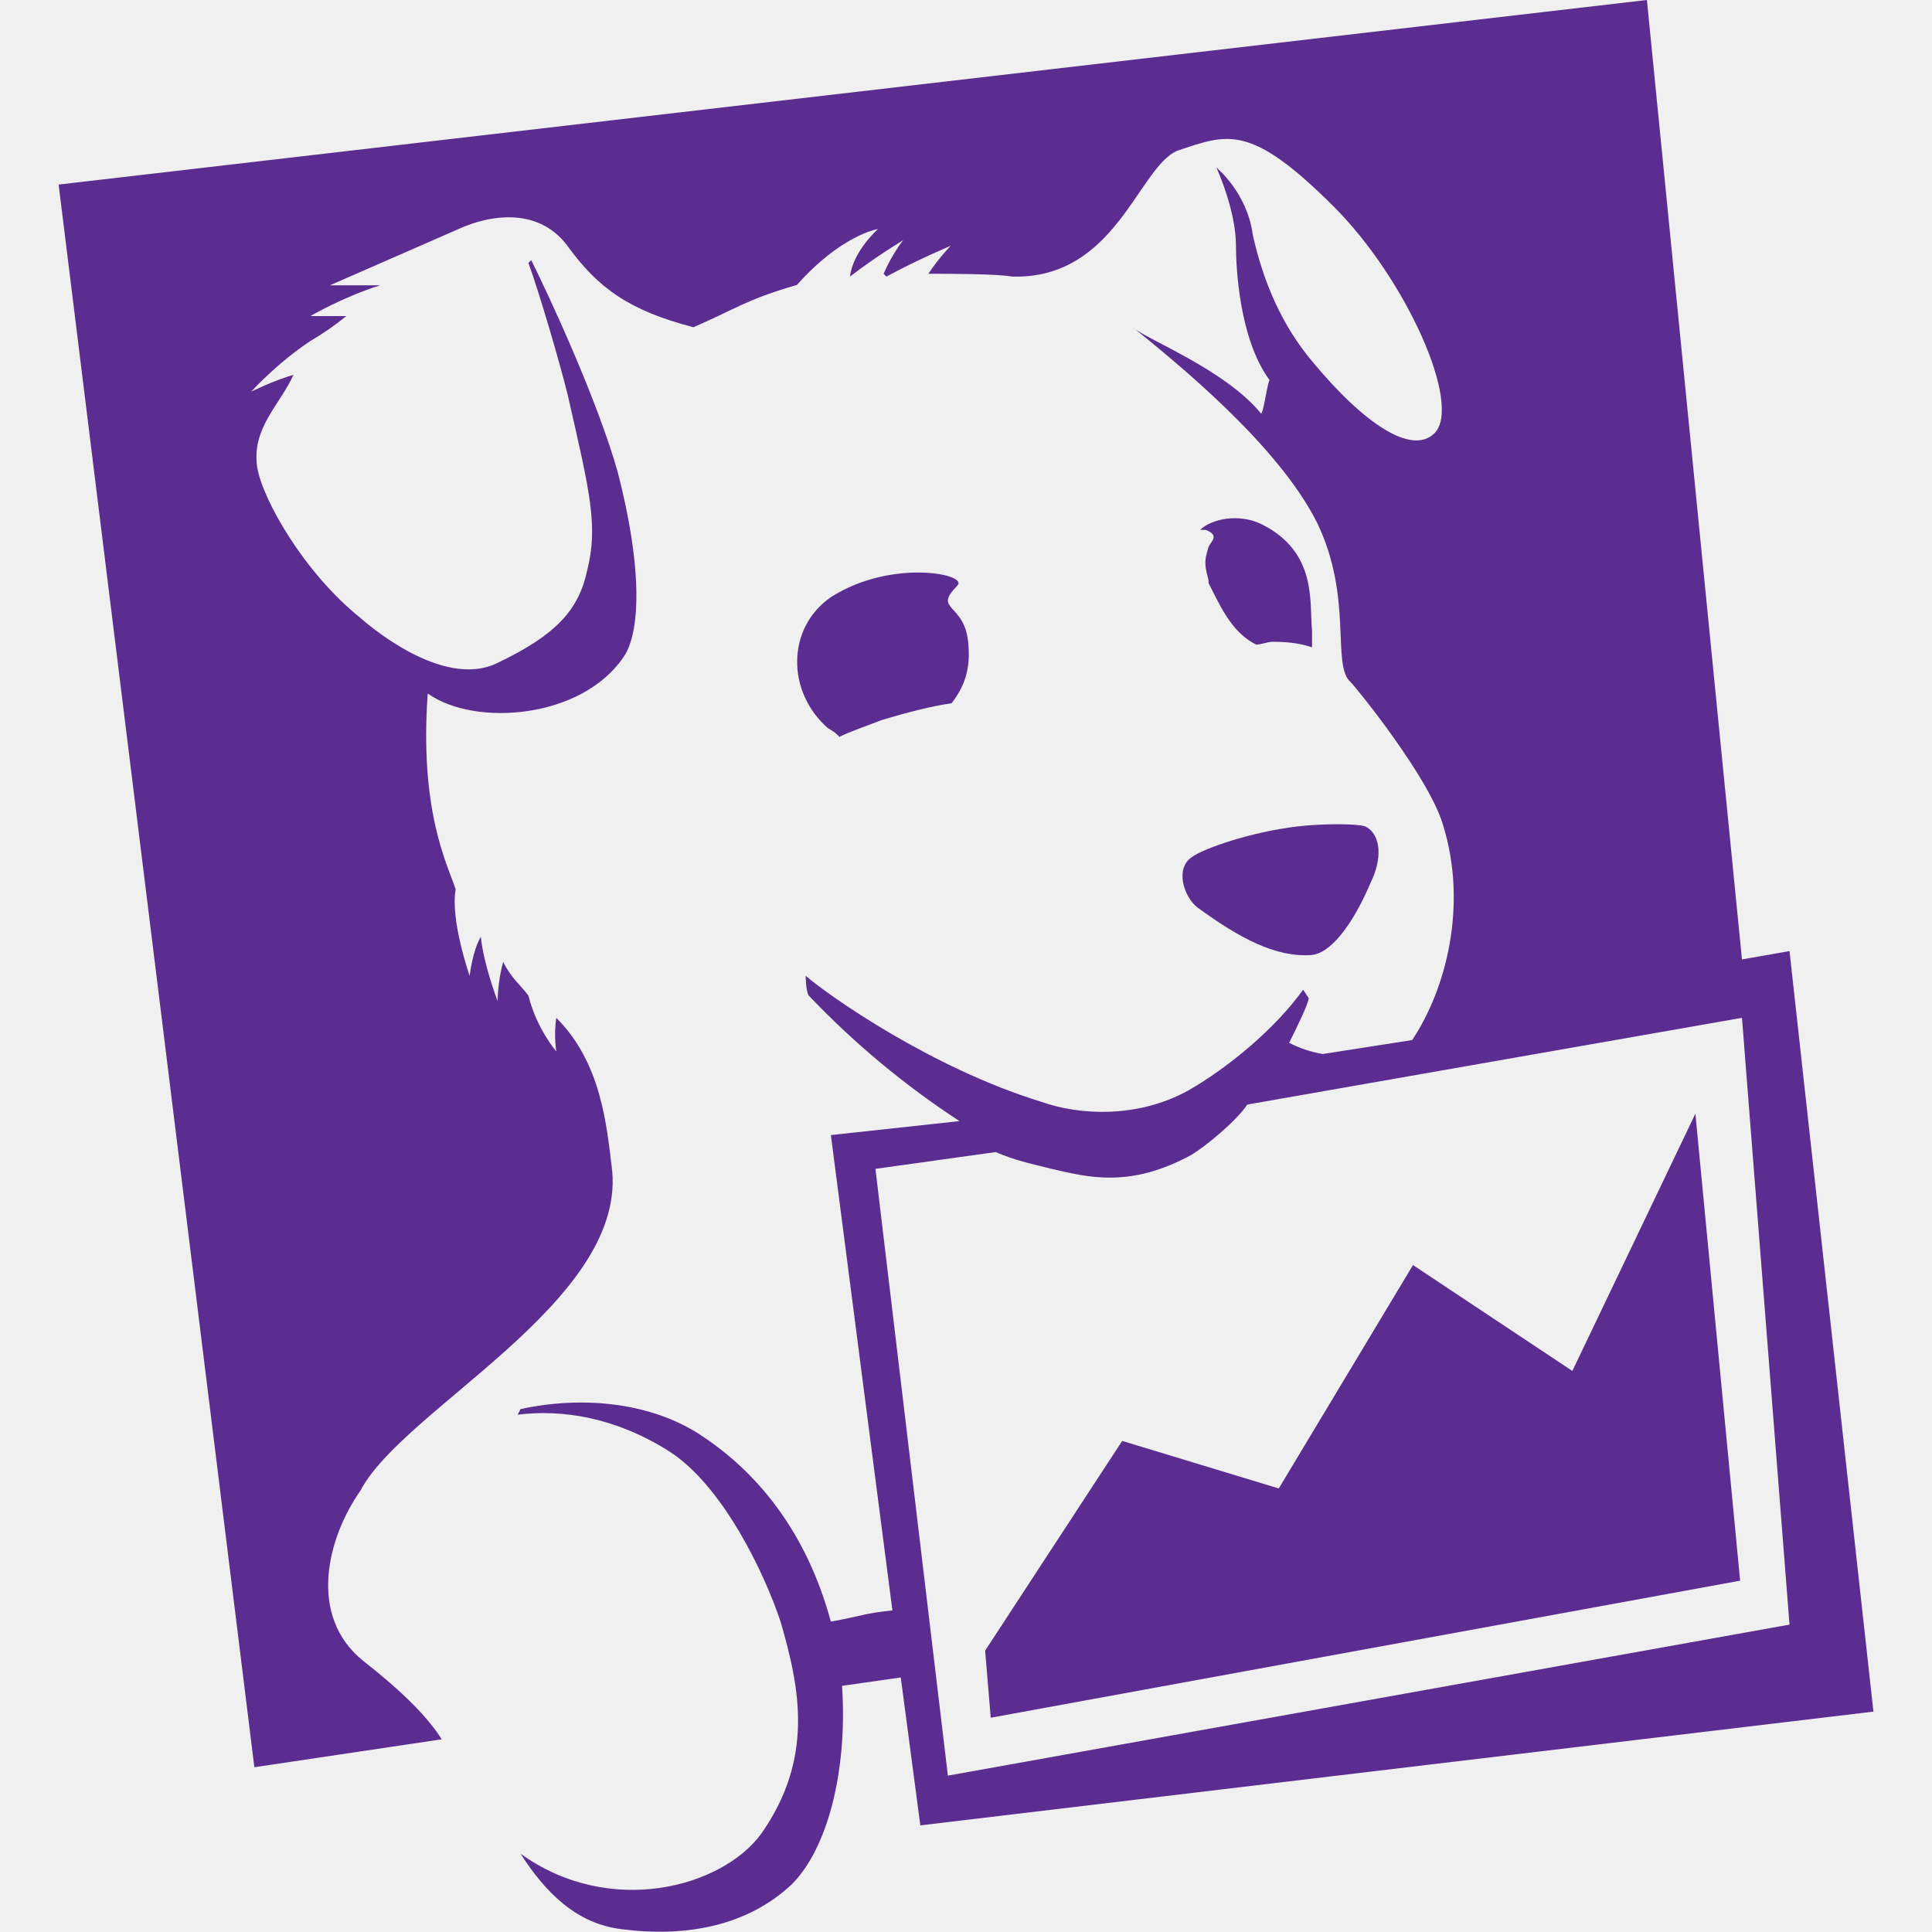
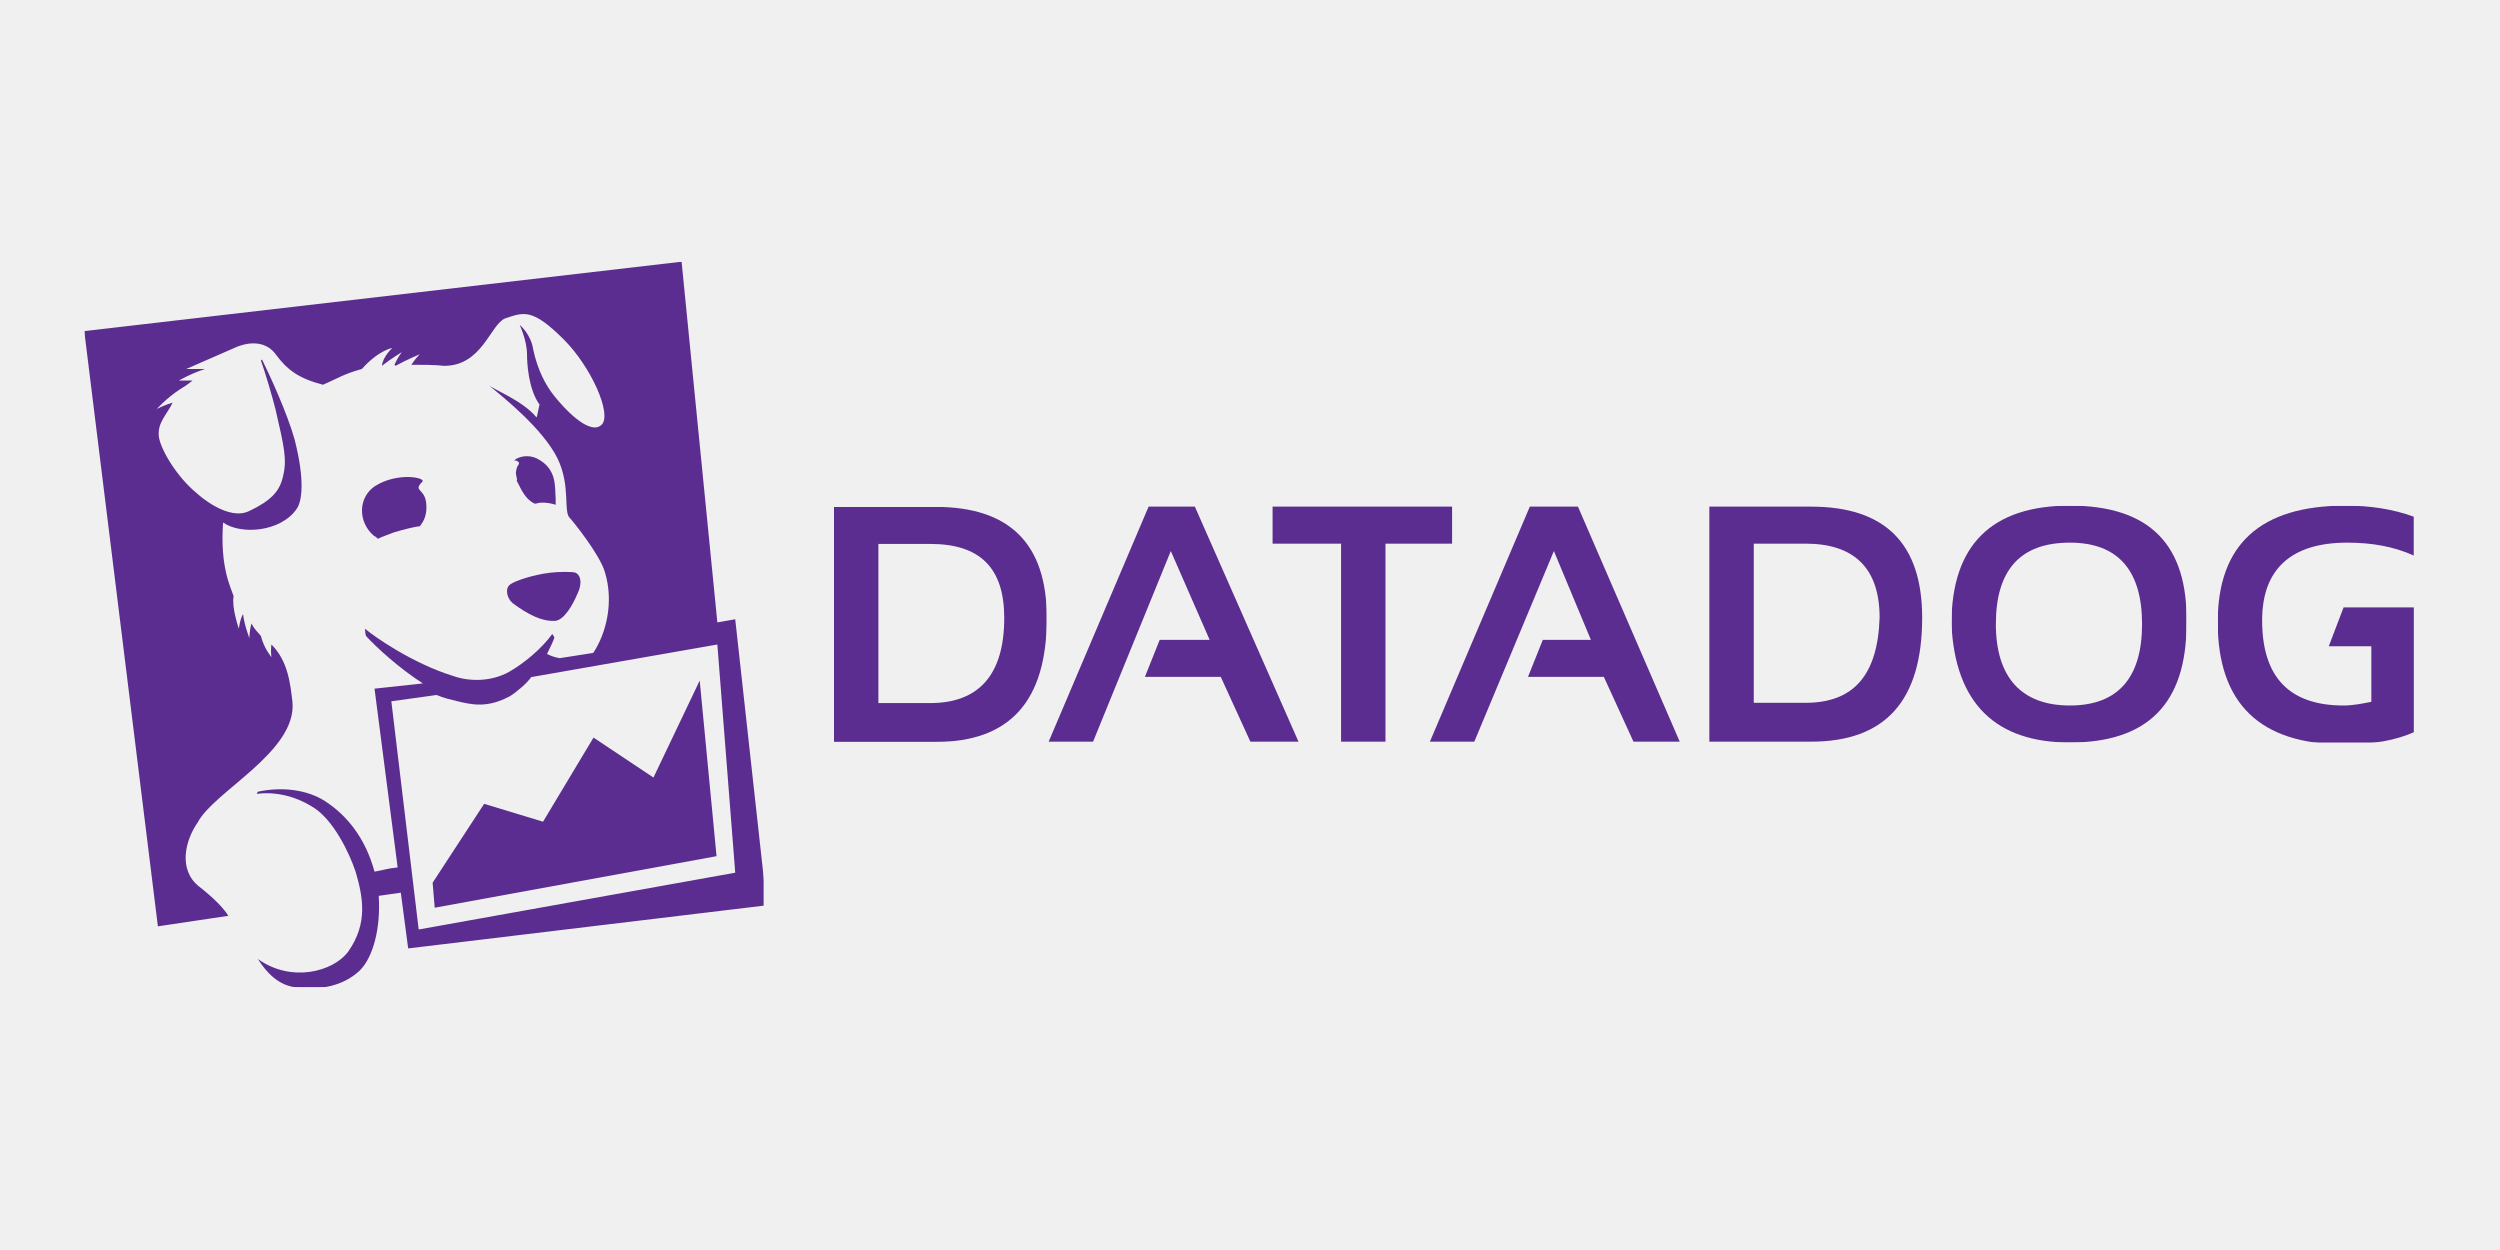
- <svg xmlns="http://www.w3.org/2000/svg" width="64" height="64">
+ <svg xmlns="http://www.w3.org/2000/svg" width="120" height="60">
  <defs>
-     <mask id="A" height="69" width="64.6" y="0" x=".1" maskUnits="userSpaceOnUse">
+     <mask id="A" height="12.7" width="11.5" y=".1" x="0" maskUnits="userSpaceOnUse">
      <g filter="url(#E)">
-         <path d="M64.8 0H.1v69h64.7z" fill="#fff" />
+         <path d="M11.5 12.8V.1H0v12.7z" fill="#fff" />
      </g>
    </mask>
-     <filter height="12.7" width="11.5" y=".1" x="0" filterUnits="userSpaceOnUse">
+     <mask id="B" height="12.9" width="10.6" y=".2" x=".1" maskUnits="userSpaceOnUse">
+       <g filter="url(#F)">
+         <path d="M10.7.2H.1V13h10.6z" fill="#fff" />
+       </g>
+     </mask>
+     <mask id="C" height="12.9" width="12.7" y=".2" x="0" maskUnits="userSpaceOnUse">
+       <g filter="url(#G)">
+         <path d="M12.8.2H0V13h12.8z" fill="#fff" />
+       </g>
+     </mask>
+     <mask id="D" height="69" width="64.6" y="0" x=".1" maskUnits="userSpaceOnUse">
+       <g filter="url(#H)">
+         <path d="M.1 69h64.7V0H.1z" fill="#fff" />
+       </g>
+     </mask>
+     <filter height="12.7" width="11.5" y=".1" x="0" filterUnits="userSpaceOnUse" id="E">
      <feColorMatrix values="1 0 0 0 0 0 1 0 0 0 0 0 1 0 0 0 0 0 1 0" />
    </filter>
-     <filter height="12.9" width="10.6" y=".2" x=".1" filterUnits="userSpaceOnUse">
+     <filter height="12.9" width="10.6" y=".2" x=".1" filterUnits="userSpaceOnUse" id="F">
      <feColorMatrix values="1 0 0 0 0 0 1 0 0 0 0 0 1 0 0 0 0 0 1 0" />
    </filter>
-     <filter height="12.9" width="12.7" y=".2" x="0" filterUnits="userSpaceOnUse">
+     <filter height="12.9" width="12.7" y=".2" x="0" filterUnits="userSpaceOnUse" id="G">
      <feColorMatrix values="1 0 0 0 0 0 1 0 0 0 0 0 1 0 0 0 0 0 1 0" />
    </filter>
-     <filter height="69" width="64.6" y="0" x=".1" filterUnits="userSpaceOnUse" id="E">
+     <filter height="69" width="64.6" y="0" x=".1" filterUnits="userSpaceOnUse" id="H">
      <feColorMatrix values="1 0 0 0 0 0 1 0 0 0 0 0 1 0 0 0 0 0 1 0" />
    </filter>
  </defs>
-   <g fill="#5c2d90">
-     <path d="M57.705 33.717l1.575 20.1L31.4 58.82 29 38.72l3.983-.556c.648.278 1.112.37 1.853.556 1.204.278 2.594.648 4.63-.463.463-.278 1.482-1.112 1.853-1.667zm-43.073 23.9c-.463-.74-1.297-1.575-2.594-2.594-1.853-1.482-1.204-4.076-.093-5.65 1.4-2.686 8.707-6.206 8.337-10.56-.185-1.575-.37-3.613-1.853-5.095-.093.556 0 1.112 0 1.112s-.648-.74-.926-1.853c-.278-.37-.556-.556-.834-1.112-.185.648-.185 1.297-.185 1.297s-.463-1.204-.556-2.13c-.278.463-.37 1.297-.37 1.297s-.648-1.853-.463-2.87c-.278-.834-1.204-2.594-.926-6.484 1.575 1.112 5.095.834 6.484-1.204.463-.648.74-2.5-.185-6.114-.648-2.316-2.223-5.743-2.87-7.04l-.093.093c.37 1.02 1.02 3.242 1.297 4.354.74 3.242 1.02 4.354.648 5.836-.278 1.297-1.02 2.13-2.964 3.057-1.853.926-4.446-1.4-4.54-1.482-1.853-1.482-3.242-3.9-3.427-5.002-.185-1.297.74-2.038 1.204-3.057-.648.185-1.4.556-1.4.556s.834-.926 1.945-1.667a9.43 9.43 0 0 0 1.204-.834H10.28s1.112-.648 2.316-1.02H10.93l4.446-1.945c1.4-.556 2.686-.37 3.427.648 1.02 1.4 2.038 2.13 4.168 2.686 1.297-.556 1.76-.926 3.427-1.4 1.482-1.667 2.686-1.853 2.686-1.853s-.834.74-.926 1.575c.834-.648 1.76-1.204 1.76-1.204s-.37.463-.648 1.112l.093.093c1.02-.556 2.13-1.02 2.13-1.02s-.37.37-.74.926c.74 0 2.223 0 2.78.093 3.427.093 4.168-3.613 5.465-4.168 1.667-.556 2.408-.926 5.187 1.853 2.408 2.408 4.26 6.577 3.335 7.503-.74.74-2.316-.278-4.076-2.408-.926-1.112-1.575-2.5-1.945-4.168-.185-1.4-1.204-2.223-1.204-2.223s.648 1.4.648 2.594c0 .648.093 3.057 1.112 4.446-.093.185-.185 1.02-.278 1.112-1.204-1.482-3.9-2.5-4.26-2.87 1.482 1.204 4.817 3.9 6.114 6.484 1.204 2.5.463 4.724 1.112 5.28.185.185 2.594 3.15 3.057 4.724.834 2.686.093 5.465-1.02 7.132l-2.964.463a3.92 3.92 0 0 1-1.112-.371c.185-.37.648-1.297.648-1.482l-.185-.278c-.926 1.297-2.5 2.594-3.798 3.335-1.667.926-3.613.834-4.9.37-3.613-1.112-7.04-3.52-7.78-4.168 0 0 0 .463.093.648a28.07 28.07 0 0 0 5.002 4.168l-4.26.463 2.038 15.747c-.926.093-1.02.185-2.038.37-.834-3.057-2.5-5.002-4.354-6.206-1.575-1.02-3.798-1.297-5.928-.834l-.093.185c1.482-.185 3.242.093 5.002 1.204s3.15 3.983 3.705 5.65c.648 2.223 1.112 4.54-.648 7.04-1.297 1.76-5.002 2.78-7.966.648.834 1.297 1.853 2.316 3.335 2.5 2.13.278 4.168-.093 5.65-1.482 1.204-1.204 1.853-3.798 1.667-6.577l1.945-.278.648 4.9L62.06 56.7l-2.78-25.195-1.575.278L54.556 0 1.942 6.114l6.484 52.428z" mask="url(#A)" />
-     <path d="M39.665 30.06c1.4 1.02 2.594 1.667 3.798 1.575.74-.093 1.482-1.297 1.945-2.408.37-.74.37-1.575-.185-1.853-.278-.093-1.4-.093-2.223 0-1.575.185-3.15.74-3.52 1.02-.556.37-.278 1.297.185 1.667m.37-10.84v.093l.093.185c.37.74.74 1.482 1.482 1.853.185 0 .37-.093.556-.093.648 0 1.02.093 1.297.185v-.556c-.093-.926.185-2.594-1.667-3.52-.74-.37-1.667-.185-2.038.185h.185c.463.185.185.37.093.556-.093.37-.185.463 0 1.112" />
-     <path d="M31.698 19.407c.463-.37-2.13-.926-4.168.37-1.482 1.02-1.482 3.15-.093 4.354a1.27 1.27 0 0 1 .37.278c.37-.185.926-.37 1.4-.556.926-.278 1.667-.463 2.316-.556.278-.37.648-.926.556-1.945-.093-1.4-1.204-1.112-.37-1.945m15.098 22.5l-4.446 7.4-5.187-1.575-4.54 6.947.185 2.223 24.825-4.54-1.482-15.47-4.076 8.522z" />
+   <g transform="translate(-.308)">
+     <g fill="#5c2d90">
+       <path mask="url(#D)" d="M60.3 36.4L62 58.1l-30.1 5.4-2.6-21.7 4.3-.6c.7.3 1.2.4 2 .6 1.3.3 2.8.7 5-.5.5-.3 1.6-1.2 2-1.8zM13.8 62.2c-.5-.8-1.4-1.7-2.8-2.8-2-1.6-1.3-4.4-.1-6.1 1.5-2.9 9.4-6.7 9-11.4-.2-1.7-.4-3.9-2-5.5a4.15 4.15 0 0 0 0 1.2s-.7-.8-1-2c-.3-.4-.6-.6-.9-1.2-.2.7-.2 1.4-.2 1.4s-.5-1.3-.6-2.3c-.3.5-.4 1.4-.4 1.4s-.7-2-.5-3.1c-.3-.9-1.3-2.8-1-7 1.7 1.2 5.5.9 7-1.3.5-.7.8-2.7-.2-6.6-.7-2.5-2.4-6.2-3.1-7.6l-.1.1c.4 1.1 1.1 3.5 1.4 4.7.8 3.5 1.1 4.7.7 6.3-.3 1.4-1.1 2.3-3.2 3.3-2 1-4.8-1.5-4.9-1.6-2-1.6-3.5-4.2-3.7-5.4-.2-1.4.8-2.2 1.3-3.3-.7.2-1.5.6-1.5.6s.9-1 2.1-1.8c.5-.3.8-.5 1.3-.9H9.1s1.2-.7 2.5-1.1H9.8l4.8-2.1c1.5-.6 2.9-.4 3.7.7 1.1 1.5 2.2 2.3 4.5 2.9 1.4-.6 1.9-1 3.7-1.5 1.6-1.8 2.9-2 2.9-2s-.9.8-1 1.7c.9-.7 1.9-1.3 1.9-1.3s-.4.5-.7 1.2l.1.1c1.1-.6 2.3-1.1 2.3-1.1s-.4.4-.8 1c.8 0 2.4 0 3 .1 3.7.1 4.5-3.9 5.9-4.5 1.8-.6 2.6-1 5.6 2 2.6 2.6 4.6 7.1 3.6 8.1-.8.8-2.5-.3-4.4-2.6-1-1.2-1.7-2.7-2.1-4.5-.2-1.5-1.3-2.4-1.3-2.4s.7 1.5.7 2.8c0 .7.1 3.3 1.2 4.8-.1.2-.2 1.1-.3 1.2-1.3-1.6-4.2-2.7-4.6-3.1 1.6 1.3 5.2 4.2 6.6 7 1.3 2.7.5 5.1 1.2 5.7.2.2 2.8 3.4 3.3 5.1.9 2.9.1 5.9-1.1 7.7l-3.2.5c-.5-.1-.8-.2-1.2-.4.2-.4.7-1.4.7-1.6l-.2-.3c-1 1.4-2.7 2.8-4.1 3.6-1.8 1-3.9.9-5.3.4-3.9-1.2-7.6-3.8-8.4-4.5 0 0 0 .5.1.7 1 1.1 3.2 3.1 5.4 4.5l-4.6.5 2.2 17c-1 .1-1.1.2-2.2.4-.9-3.3-2.7-5.4-4.7-6.7-1.7-1.1-4.1-1.4-6.4-.9l-.1.2c1.6-.2 3.5.1 5.4 1.3s3.4 4.3 4 6.1c.7 2.4 1.2 4.9-.7 7.6-1.4 1.9-5.4 3-8.6.7.9 1.4 2 2.5 3.6 2.7 2.3.3 4.5-.1 6.1-1.6 1.3-1.3 2-4.1 1.8-7.1l2.1-.3.7 5.3L65 61.2 62 34l-1.7.3L56.9 0 .1 6.6l7 56.6z" transform="matrix(.504781 0 0 .504781 4.302425 12.56182)" />
+       <path d="M24.9 28.942c.757.555 1.413.9 2.07.858.404-.05.808-.707 1.06-1.312.202-.404.202-.858-.1-1-.15-.05-.757-.05-1.2 0-.858.1-1.716.404-1.918.555-.303.202-.15.707.1.9m.2-5.916v.05l.05.1c.202.404.404.808.808 1 .1 0 .202-.05.303-.05a2.09 2.09 0 0 1 .707.101v-.303c-.05-.505.1-1.413-.9-1.918-.404-.202-.9-.1-1.1.1h.1c.252.1.1.202.05.303-.05.202-.1.252 0 .606" />
+       <path d="M20.568 23.137c.252-.202-1.16-.505-2.272.202-.808.555-.808 1.716-.05 2.372.1.05.15.1.202.15.202-.1.505-.202.757-.303.505-.15.9-.252 1.262-.303.15-.202.353-.505.303-1.06-.05-.757-.656-.606-.202-1.06m11.106 14.187l-2.877-1.918-2.423 4.038-2.827-.858-2.473 3.786.1 1.2 13.528-2.473-.808-8.43z" />
+     </g>
+     <g transform="matrix(.88832 0 0 .88832 40.33898 -17.07752)" fill="#5c2d90">
+       <path mask="url(#C)" d="M6.4 11c-2.6 0-4-1.5-4-4.4s1.3-4.4 4-4.4c2.6 0 3.9 1.5 3.9 4.4S9 11 6.4 11M6.4.2C2.2.2 0 2.3 0 6.6.2 10.9 2.4 13 6.4 13c4.2 0 6.3-2.1 6.3-6.4.1-4.3-2-6.4-6.3-6.4" transform="translate(60.382 46.346)" />
+       <path mask="url(#B)" d="M7.1 2.2c1.3 0 2.5.2 3.6.7V.8C9.6.4 8.4.2 7 .2 2.4.2.1 2.3.1 6.5c0 4.4 2.3 6.6 6.8 6.6 1.6 0 2.8-.2 3.9-.7V5.7H6.9l-.8 2.1h2.3v3c-.5.1-1 .2-1.5.2C4 11 2.5 9.5 2.5 6.4c0-2.8 1.6-4.2 4.6-4.2" transform="translate(74.67 46.346)" />
+       <path d="M52.5 57.2h-2.8v-8.6h2.8c2.6 0 4 1.3 4 4-.1 3.1-1.4 4.6-4 4.6m.3-10.6h-5.5v12.7h5.5c4 0 6-2.2 6-6.7 0-4-2-6-6-6" />
+       <path mask="url(#A)" d="M5.2 10.7H2.4V2.1h2.8c2.7 0 4 1.3 4 4 0 3.1-1.4 4.6-4 4.6M5.5.1H0v12.7h5.5c4 0 6-2.2 6-6.7 0-4-2-6-6-6" transform="translate(0 46.515)" />
+       <path d="M41.6 55.8l1.6 3.5h2.5l-5.5-12.7h-2.6l-5.4 12.7h2.4L38.9 49l2 4.8h-2.6l-.8 2zm-20.7 0l1.6 3.5h2.6l-5.6-12.7H17l-5.4 12.7H14L18.2 49l2.1 4.8h-2.7l-.8 2zm2.8-7.2h3.7v10.7h2.4V48.6h3.6v-2h-9.7z" />
+     </g>
  </g>
</svg>
